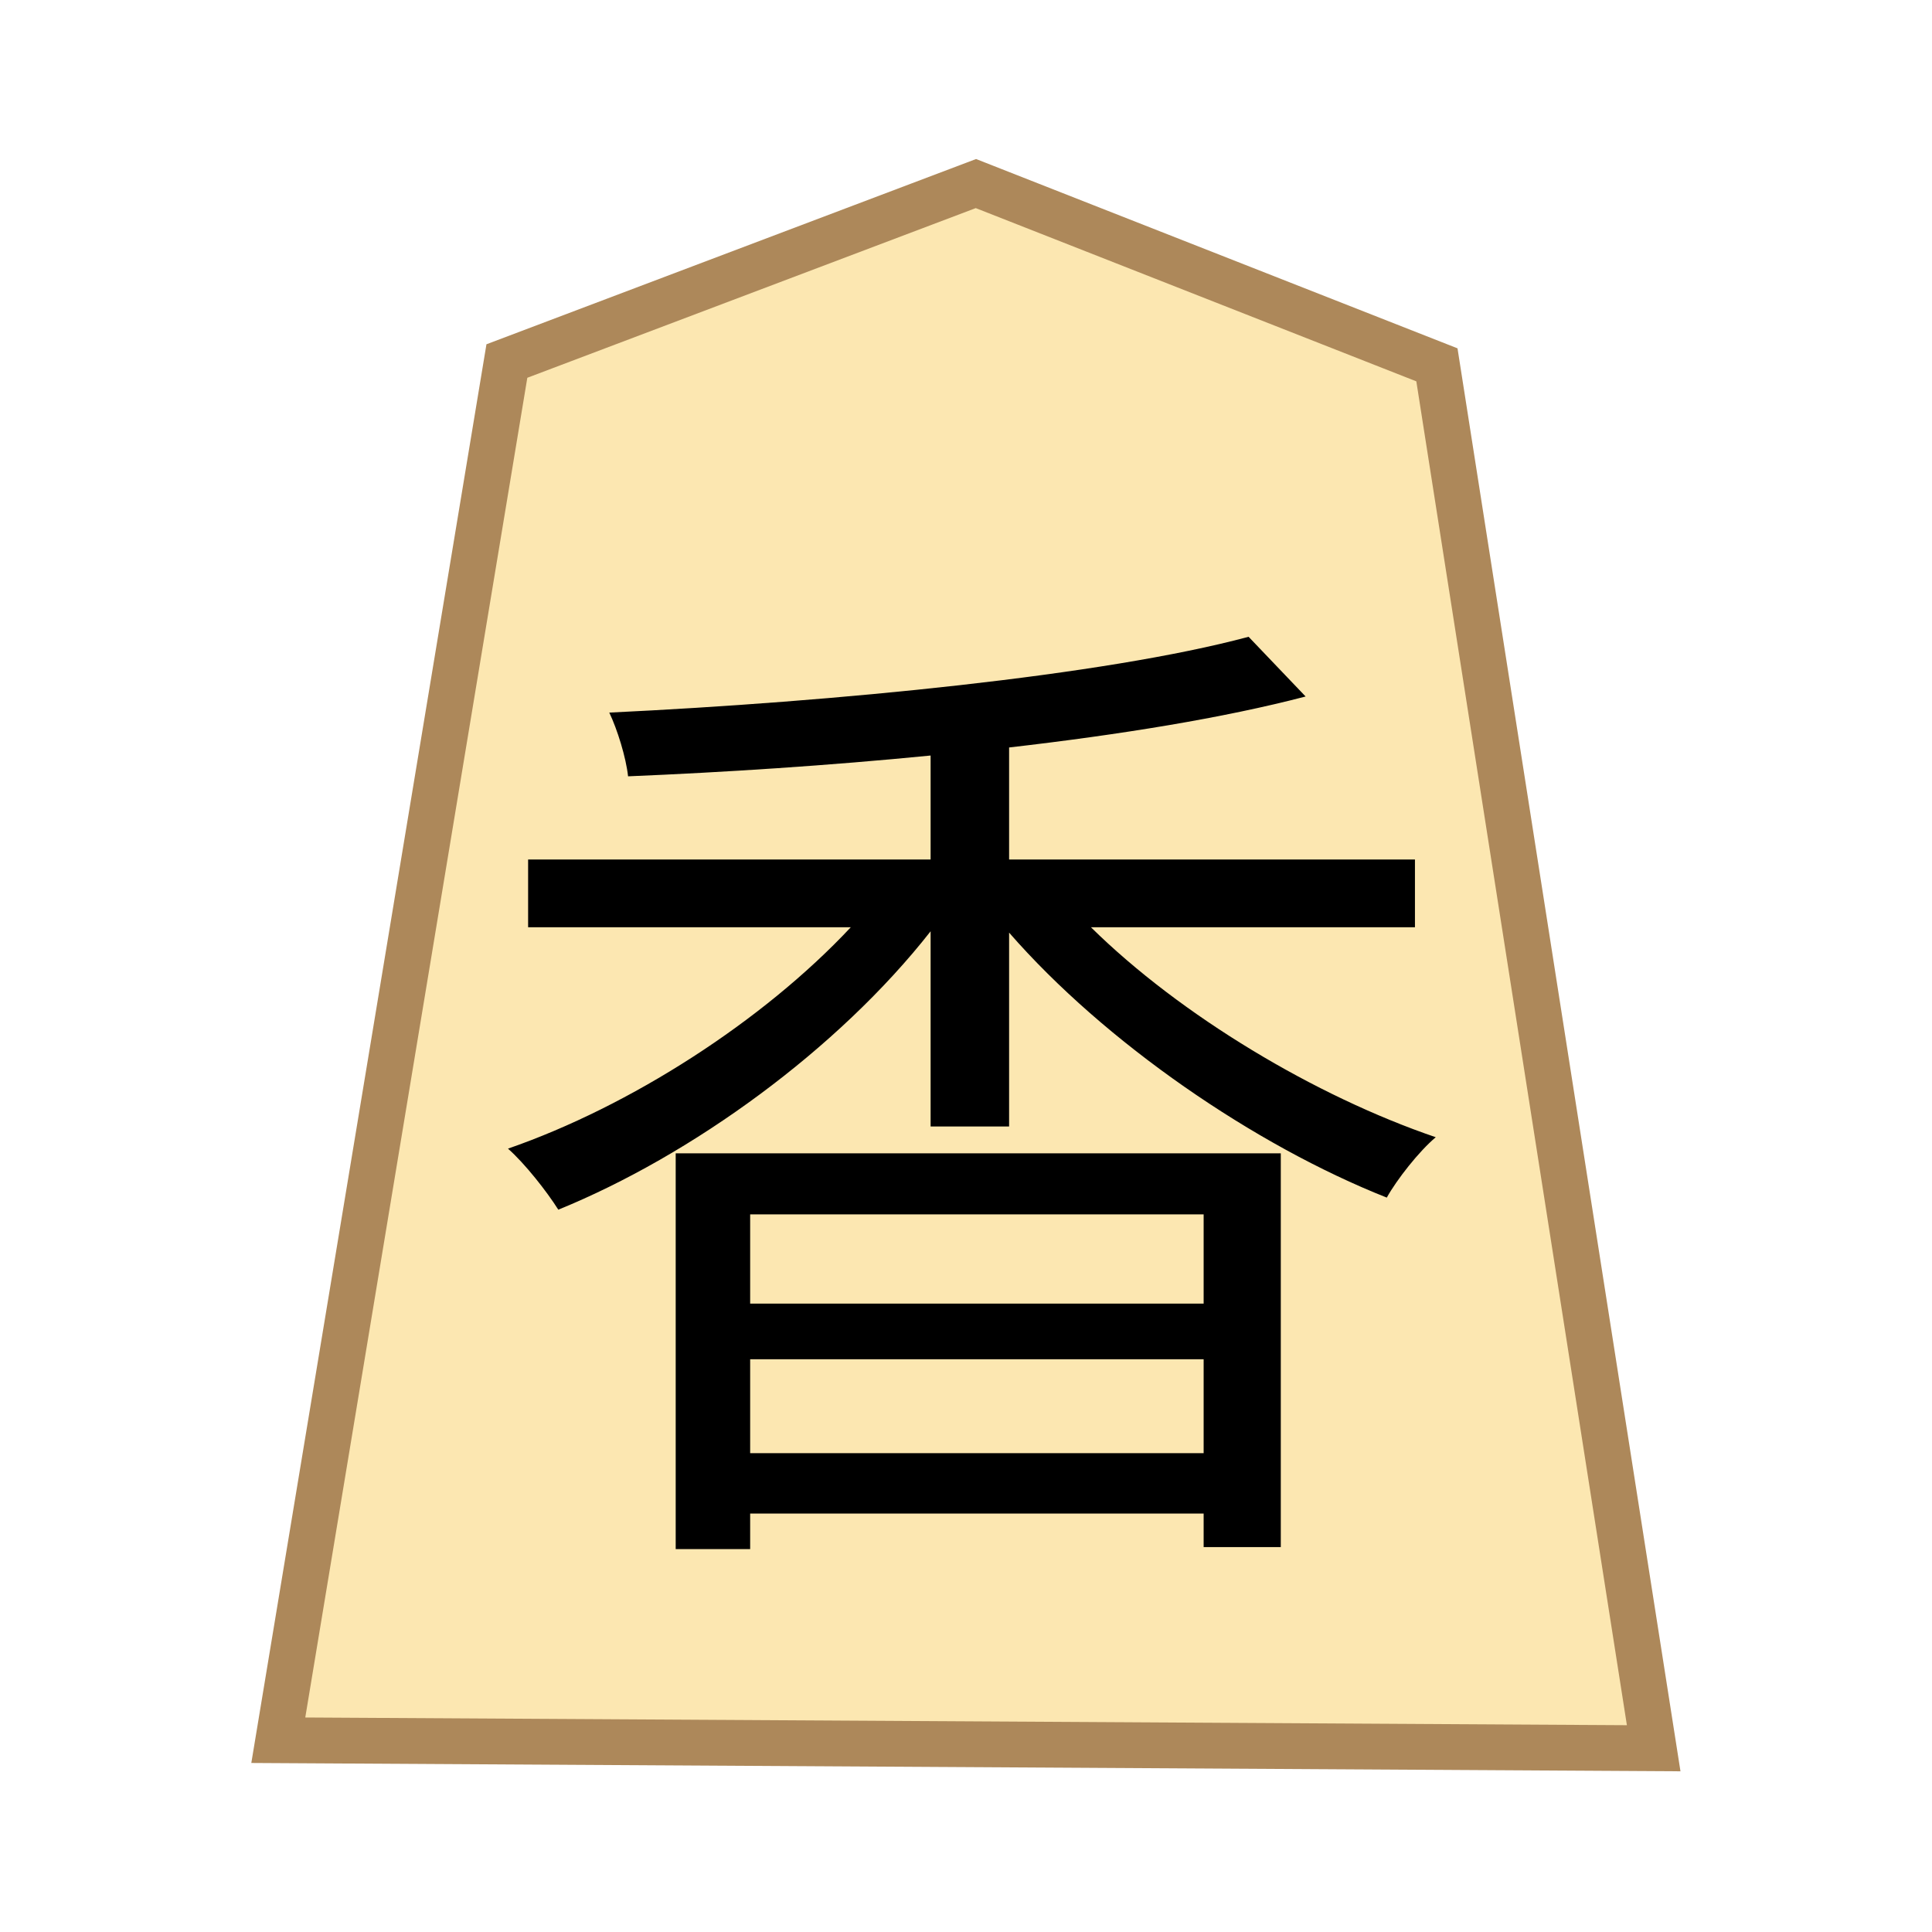
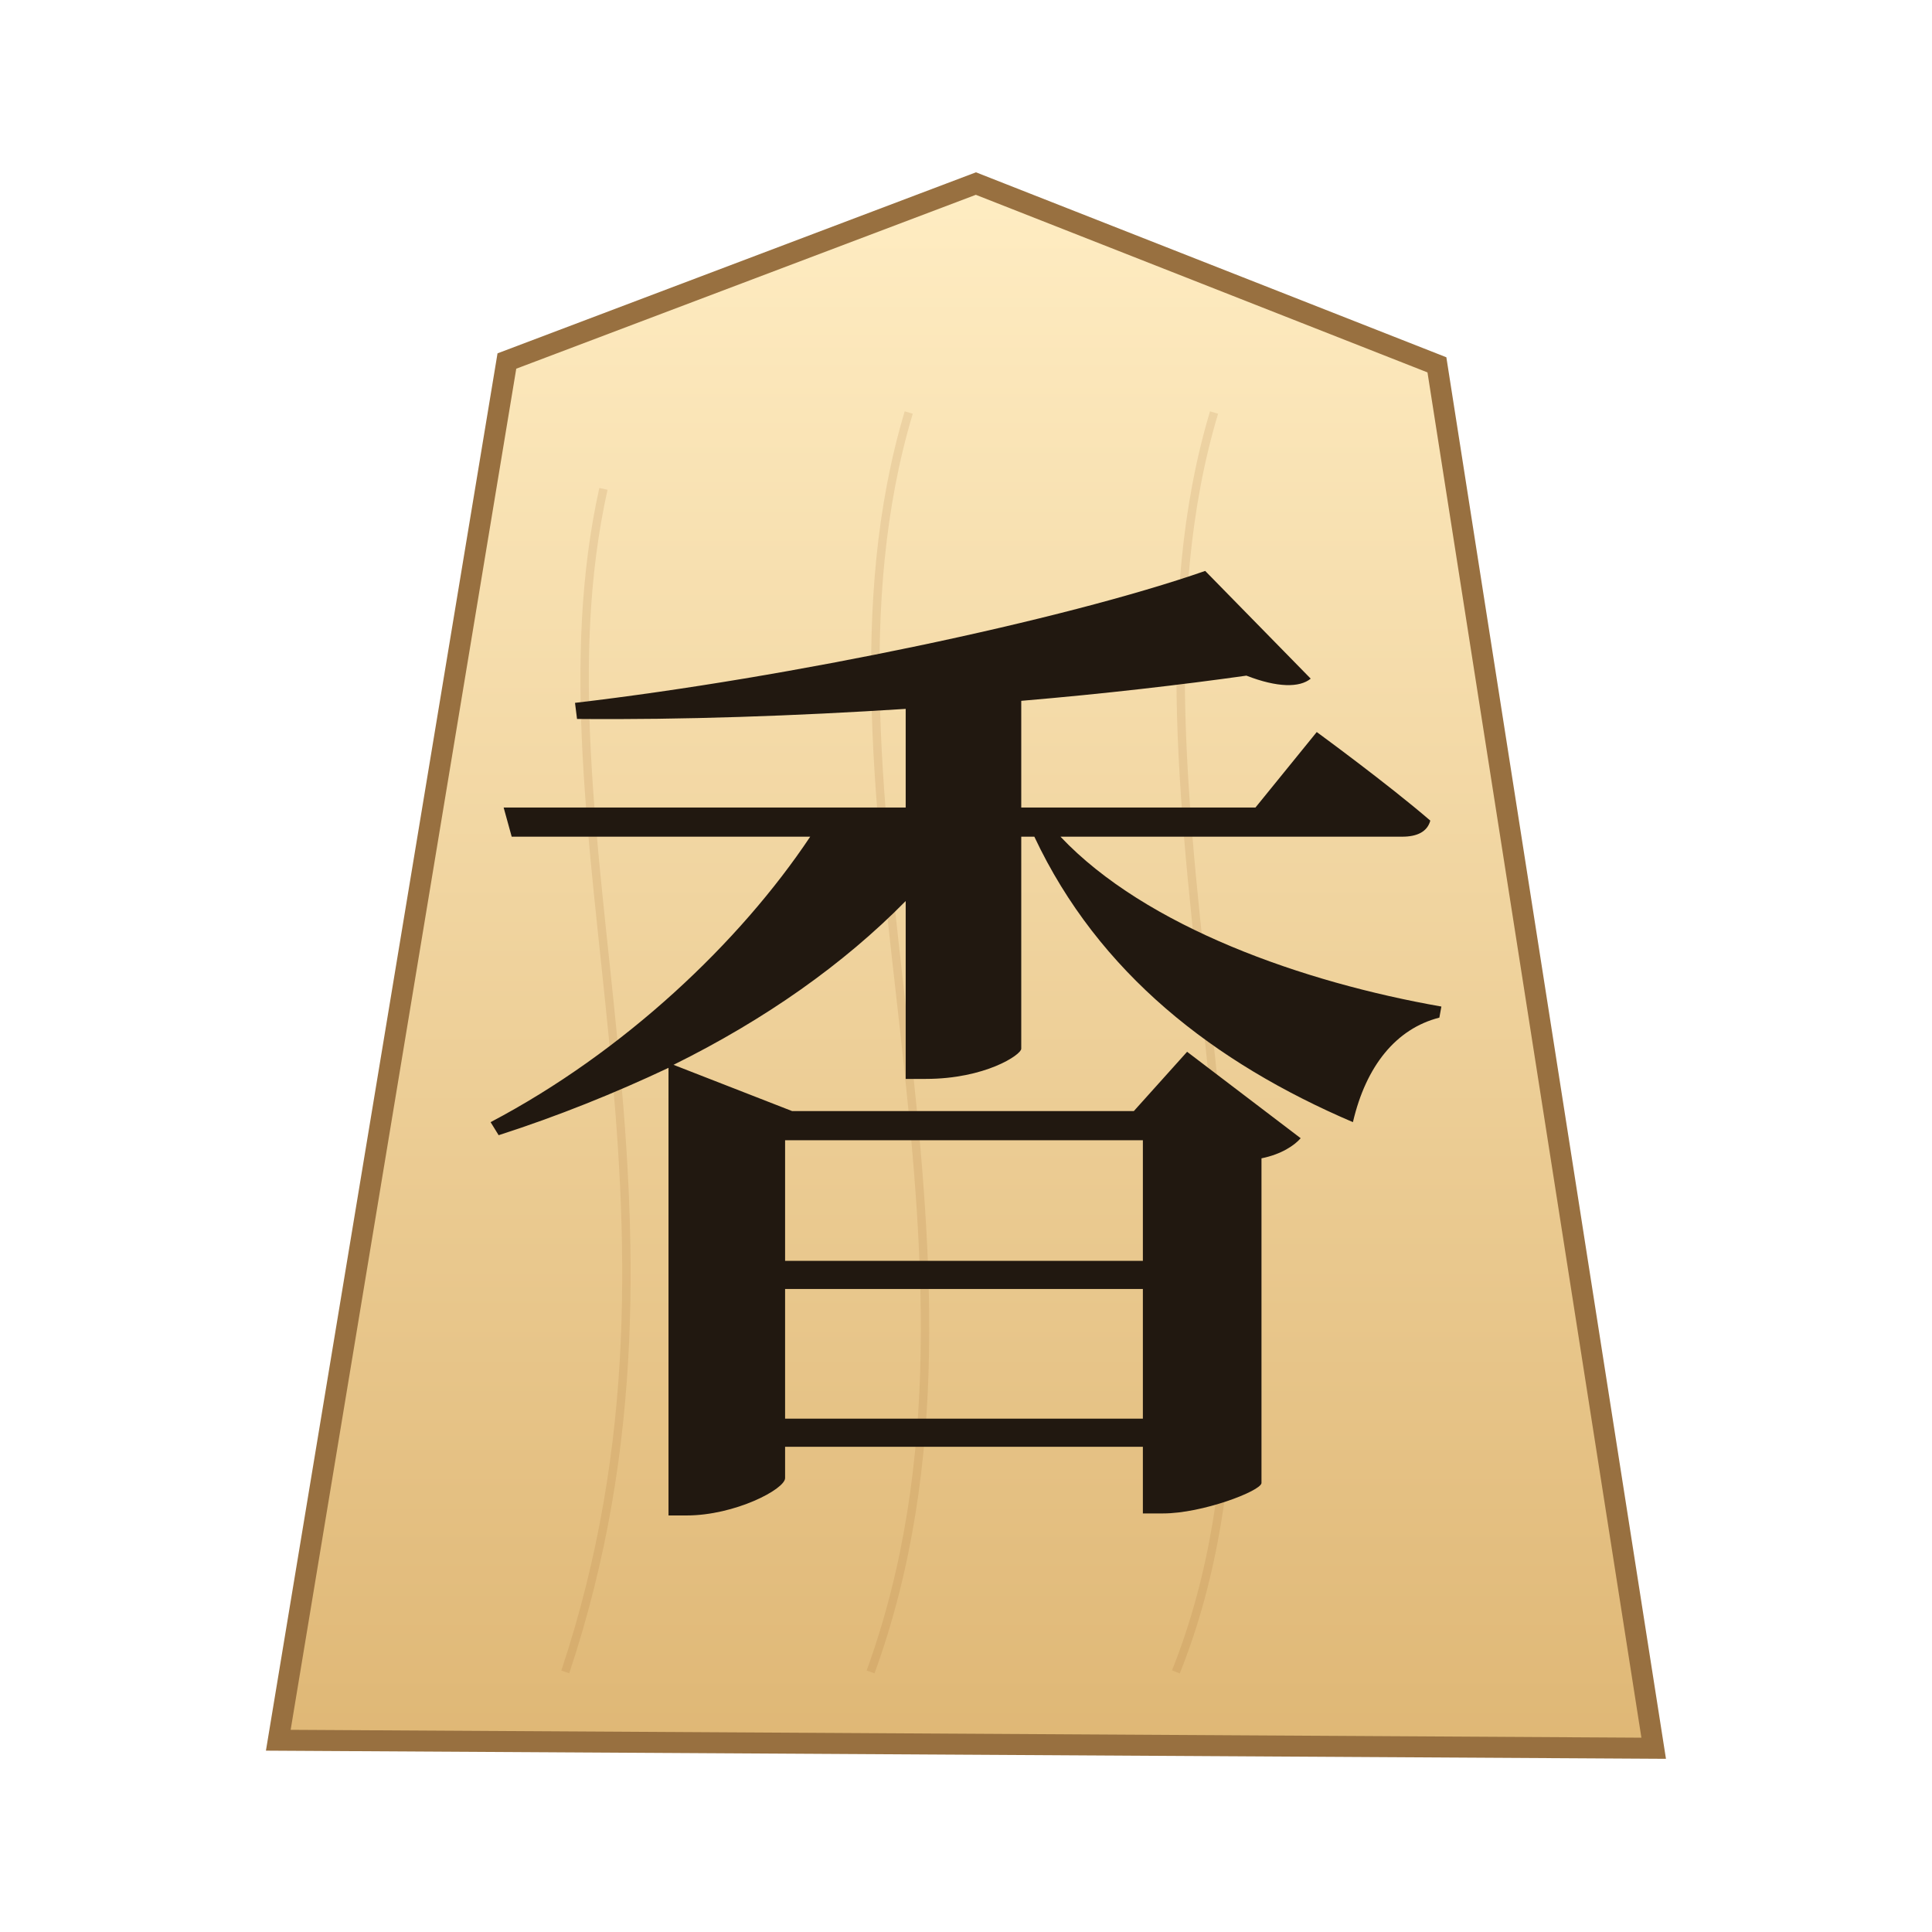
- <svg xmlns="http://www.w3.org/2000/svg" version="1.1" width="45" height="45" id="svg14">
-   <defs id="defs18" />
-   <polygon points="4.48,42.79 40.52,43 34.84,6.75 22.76,2 10.47,6.65 " fill="#fce7b1" stroke="#ad885a" stroke-width="1.2" id="polygon1" transform="matrix(0.88889,0,0,0.88889,2.499699,2.497809)" />
-   <text x="22.613" y="34.224" text-anchor="middle" font-size="23.28px" fill="#000000" font-family="serif" id="text1" style="stroke-width:0.889">香</text>
+ <svg xmlns="http://www.w3.org/2000/svg" width="45" height="45" viewBox="0 0 45 45">
+   <defs>
+     <linearGradient id="surface" x1="0%" y1="0%" x2="0%" y2="100%">
+       <stop offset="0%" stop-color="#ffedc3" />
+       <stop offset="100%" stop-color="#dfb775" />
+     </linearGradient>
+   </defs>
+   <g transform="matrix(0.88889,0,0,0.88889,2.499699,2.497809)">
+     <polygon points="4.48,42.79 40.52,43 34.84,6.75 22.76,2 10.47,6.65 " fill="url(#surface)" stroke="#987040" stroke-width="0.55" />
+     <path d="M13 10C11 19 16 29 12 41M21 8C18 18 24 30 20 41M29 8C26 18 32 31 28 41" fill="none" stroke="#996126" stroke-opacity="0.14" stroke-width="0.22" />
+     <path fill="#211810" fill-rule="nonzero" d="M31.533 14.973L28.768 12.150C25.055 13.443 17.891 14.947 12.255 15.607L12.308 16.029C15.073 16.055 18.049 15.949 20.920 15.765L20.920 18.350L10.385 18.350L10.596 19.114L18.418 19.114C16.574 21.879 13.546 24.750 10.043 26.594L10.254 26.936C11.808 26.436 13.309 25.830 14.705 25.171L14.705 36.900L15.179 36.900C16.443 36.900 17.760 36.212 17.760 35.921L17.760 35.100L27.135 35.100L27.135 36.847L27.662 36.847C28.689 36.847 30.216 36.265 30.243 36.053L30.243 27.542C30.769 27.436 31.112 27.199 31.270 27.015L28.294 24.750L26.898 26.304L17.944 26.304L14.836 25.092C17.233 23.907 19.287 22.459 20.920 20.800L20.920 25.461L21.447 25.461C23.000 25.461 23.948 24.829 23.948 24.671L23.948 19.114L24.291 19.114C25.976 22.696 29.005 25.040 32.639 26.594C32.982 25.119 33.772 24.144 34.904 23.855L34.957 23.565C31.349 22.933 27.214 21.484 24.976 19.114L33.930 19.114C34.325 19.114 34.588 18.983 34.667 18.693C33.535 17.718 31.691 16.372 31.691 16.372L30.085 18.350L23.948 18.350L23.948 15.554C26.134 15.369 28.162 15.132 29.848 14.894C30.664 15.211 31.244 15.211 31.533 14.973M27.135 27.068L27.135 30.228L17.760 30.228L17.760 27.068L27.135 27.068M17.760 34.363L17.760 30.965L27.135 30.965L27.135 34.363L17.760 34.363" />
+   </g>
</svg>
